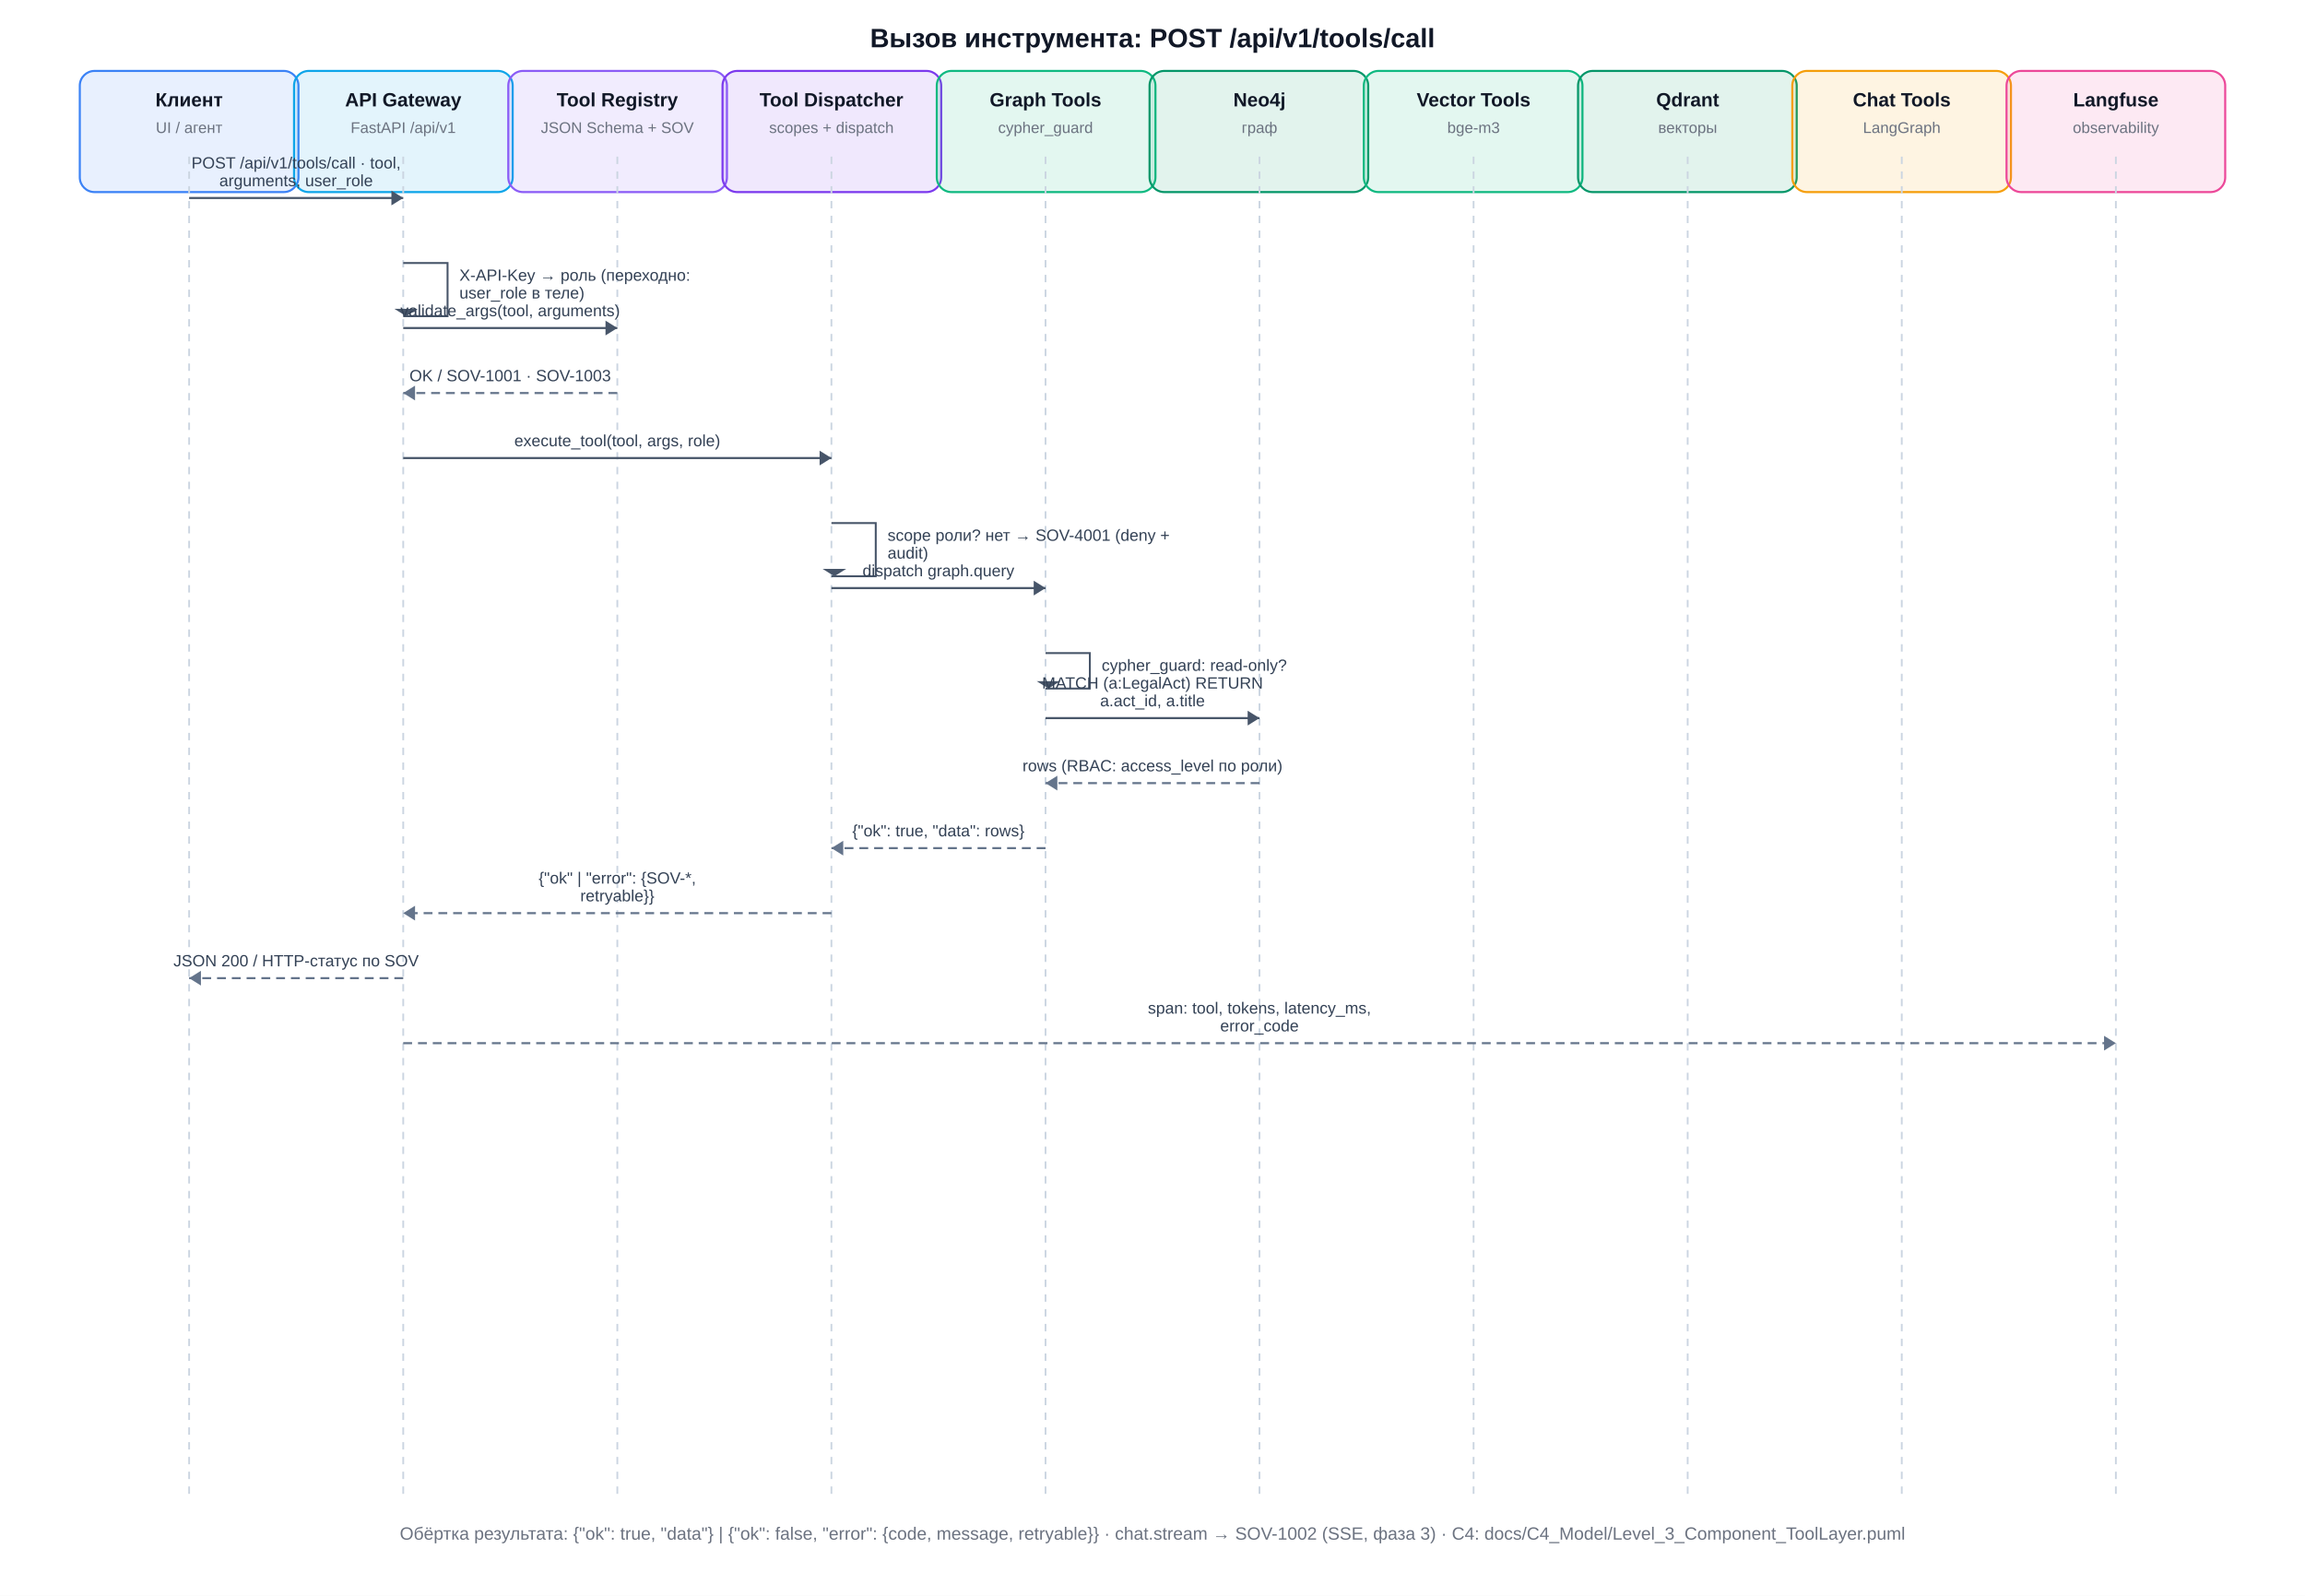
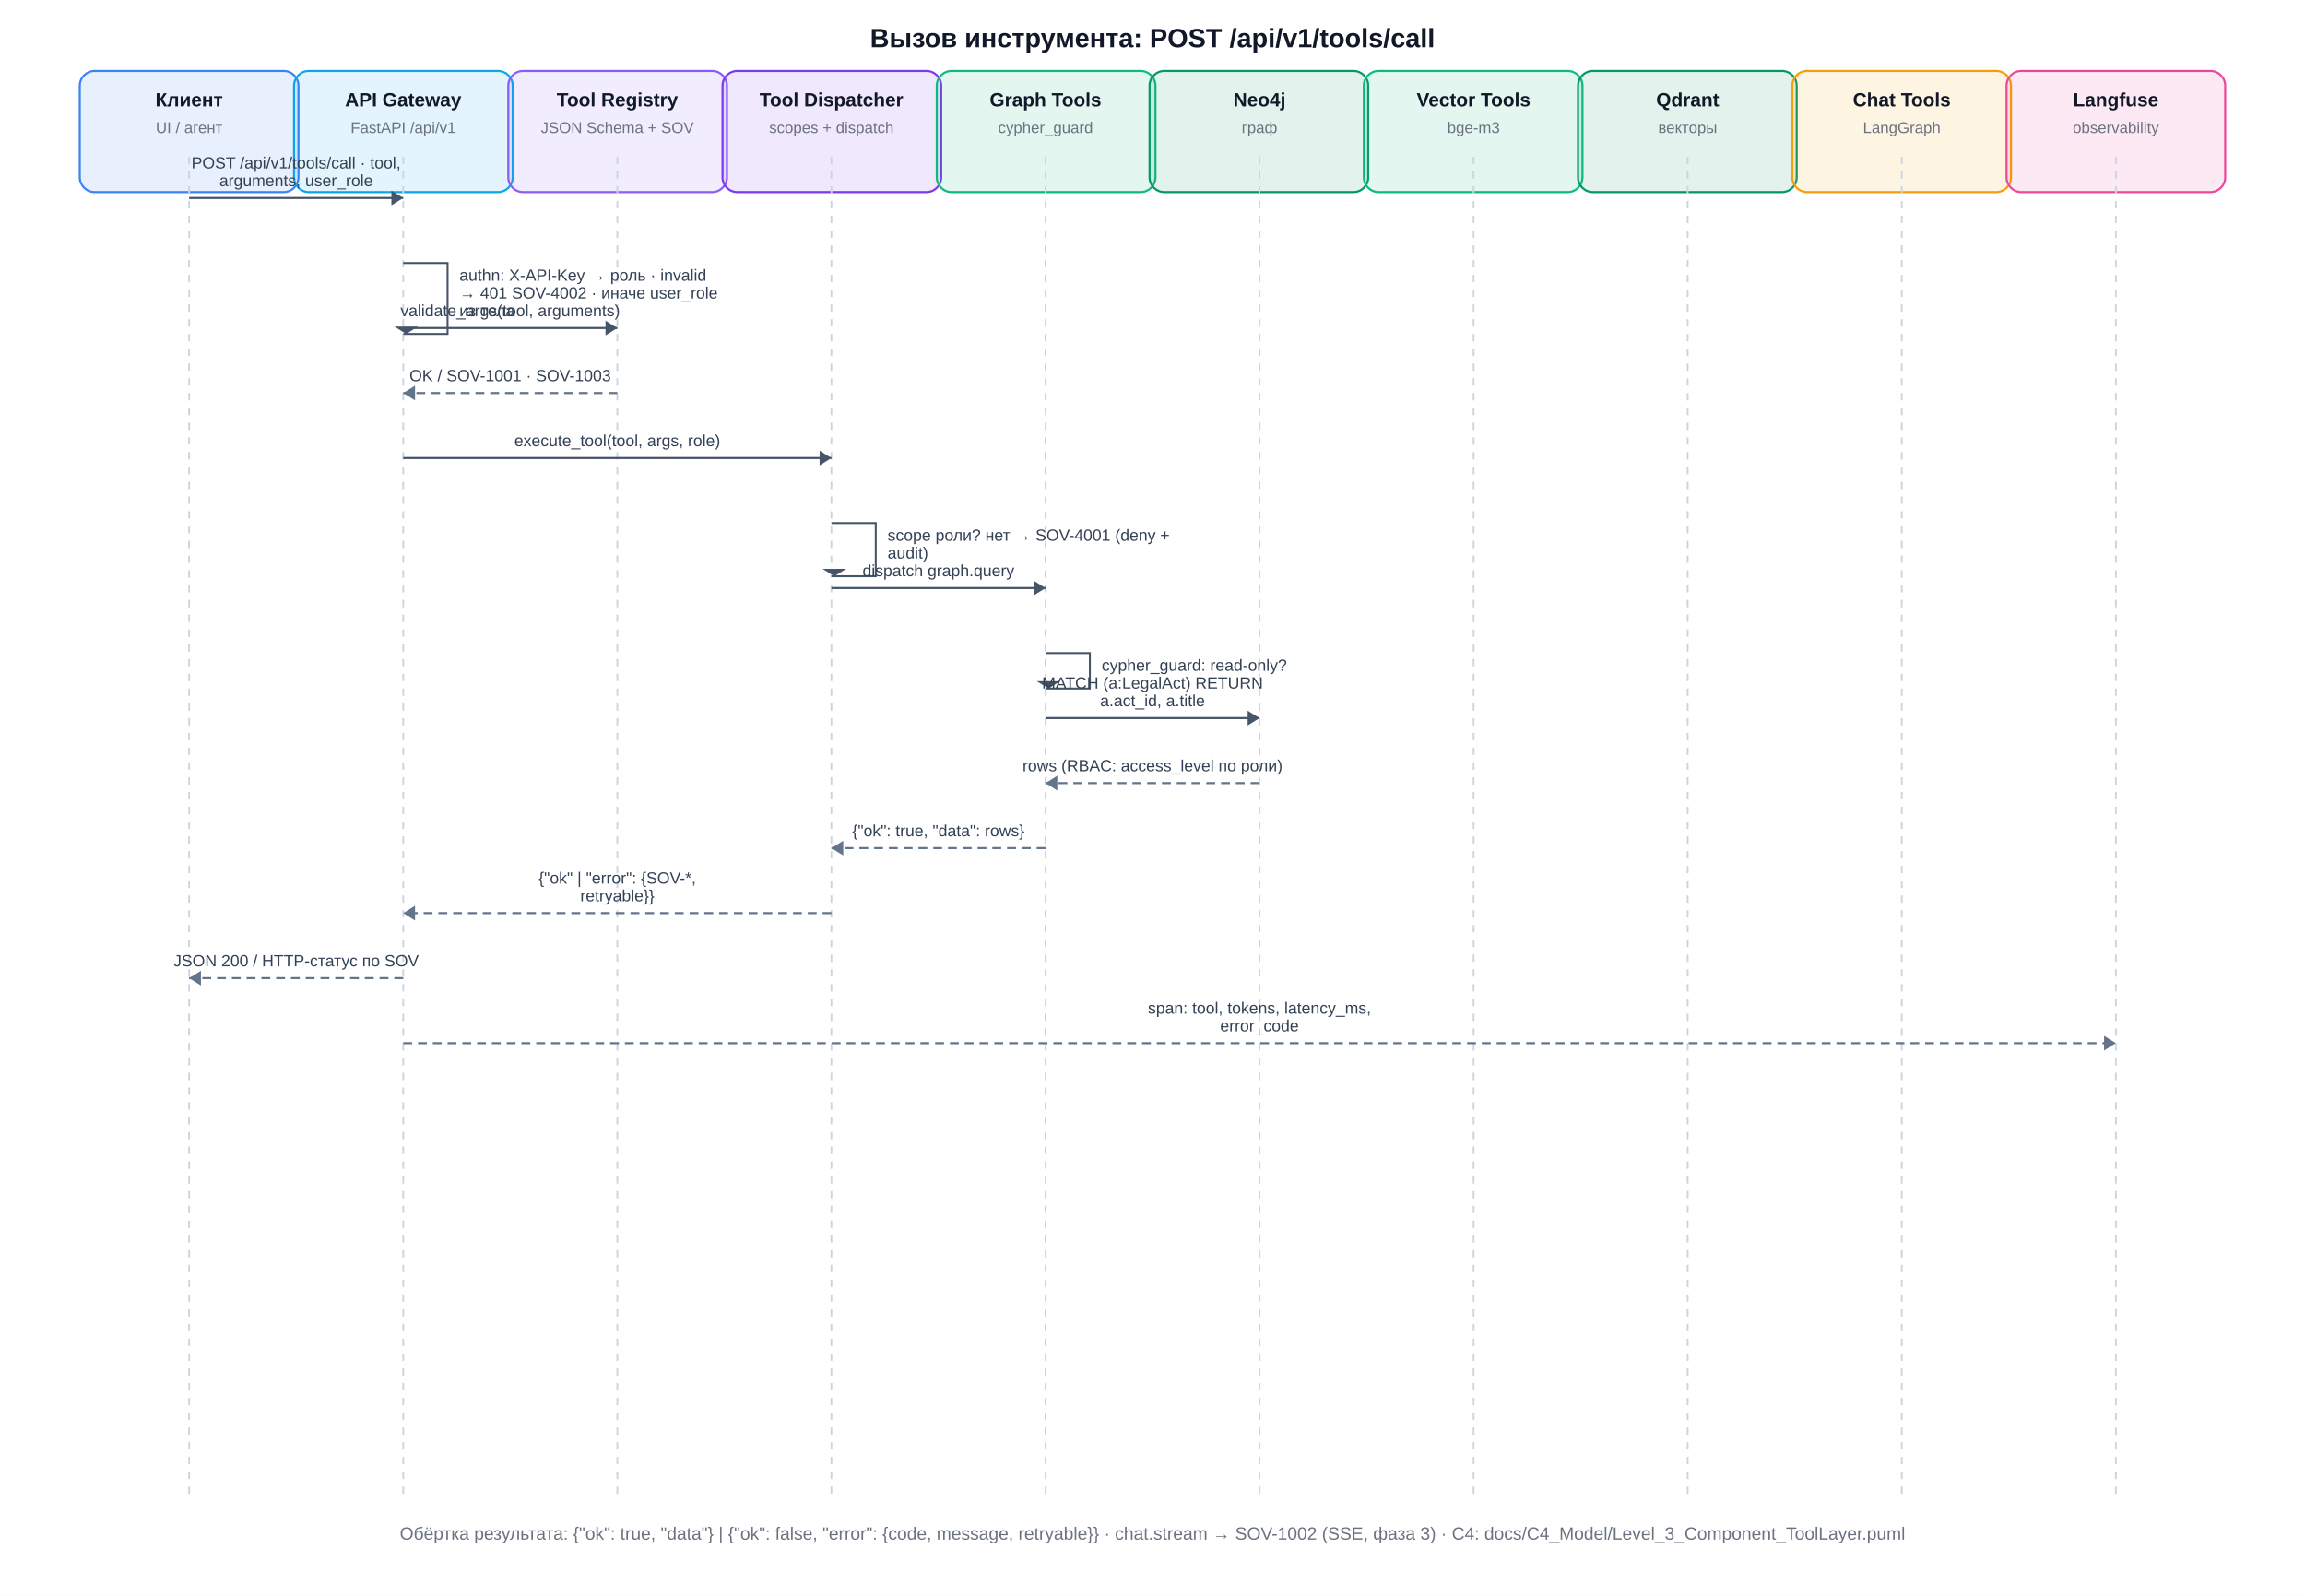
<svg xmlns="http://www.w3.org/2000/svg" width="1560" height="1080" viewBox="0 0 1560 1080">
  <rect width="100%" height="100%" fill="#ffffff" />
  <text x="780" y="32" font-family="Segoe UI, Arial, sans-serif" font-size="18" font-weight="700" fill="#111827" text-anchor="middle">Вызов инструмента: POST /api/v1/tools/call</text>
  <rect x="54" y="48" width="148" height="82" rx="10" fill="#3b82f6" opacity="0.12" />
  <rect x="54" y="48" width="148" height="82" rx="10" fill="none" stroke="#3b82f6" stroke-width="1.4" />
  <text x="128.0" y="72" font-family="Segoe UI, Arial, sans-serif" font-size="13" font-weight="600" fill="#111827" text-anchor="middle">Клиент</text>
  <text x="128.0" y="90" font-family="Segoe UI, Arial, sans-serif" font-size="10.5" fill="#6b7280" text-anchor="middle">UI / агент</text>
  <line x1="128.0" y1="106" x2="128.0" y2="1014" stroke="#cbd5e1" stroke-width="1.2" stroke-dasharray="5,5" />
  <rect x="199" y="48" width="148" height="82" rx="10" fill="#0ea5e9" opacity="0.12" />
  <rect x="199" y="48" width="148" height="82" rx="10" fill="none" stroke="#0ea5e9" stroke-width="1.4" />
  <text x="272.9" y="72" font-family="Segoe UI, Arial, sans-serif" font-size="13" font-weight="600" fill="#111827" text-anchor="middle">API Gateway</text>
  <text x="272.9" y="90" font-family="Segoe UI, Arial, sans-serif" font-size="10.5" fill="#6b7280" text-anchor="middle">FastAPI /api/v1</text>
  <line x1="272.9" y1="106" x2="272.9" y2="1014" stroke="#cbd5e1" stroke-width="1.2" stroke-dasharray="5,5" />
  <rect x="344" y="48" width="148" height="82" rx="10" fill="#8b5cf6" opacity="0.12" />
  <rect x="344" y="48" width="148" height="82" rx="10" fill="none" stroke="#8b5cf6" stroke-width="1.4" />
  <text x="417.8" y="72" font-family="Segoe UI, Arial, sans-serif" font-size="13" font-weight="600" fill="#111827" text-anchor="middle">Tool Registry</text>
  <text x="417.8" y="90" font-family="Segoe UI, Arial, sans-serif" font-size="10.5" fill="#6b7280" text-anchor="middle">JSON Schema + SOV</text>
  <line x1="417.8" y1="106" x2="417.8" y2="1014" stroke="#cbd5e1" stroke-width="1.2" stroke-dasharray="5,5" />
  <rect x="489" y="48" width="148" height="82" rx="10" fill="#7c3aed" opacity="0.12" />
  <rect x="489" y="48" width="148" height="82" rx="10" fill="none" stroke="#7c3aed" stroke-width="1.4" />
  <text x="562.7" y="72" font-family="Segoe UI, Arial, sans-serif" font-size="13" font-weight="600" fill="#111827" text-anchor="middle">Tool Dispatcher</text>
  <text x="562.7" y="90" font-family="Segoe UI, Arial, sans-serif" font-size="10.5" fill="#6b7280" text-anchor="middle">scopes + dispatch</text>
  <line x1="562.7" y1="106" x2="562.7" y2="1014" stroke="#cbd5e1" stroke-width="1.2" stroke-dasharray="5,5" />
  <rect x="634" y="48" width="148" height="82" rx="10" fill="#10b981" opacity="0.12" />
  <rect x="634" y="48" width="148" height="82" rx="10" fill="none" stroke="#10b981" stroke-width="1.4" />
  <text x="707.6" y="72" font-family="Segoe UI, Arial, sans-serif" font-size="13" font-weight="600" fill="#111827" text-anchor="middle">Graph Tools</text>
  <text x="707.6" y="90" font-family="Segoe UI, Arial, sans-serif" font-size="10.5" fill="#6b7280" text-anchor="middle">cypher_guard</text>
  <line x1="707.6" y1="106" x2="707.6" y2="1014" stroke="#cbd5e1" stroke-width="1.2" stroke-dasharray="5,5" />
  <rect x="778" y="48" width="148" height="82" rx="10" fill="#059669" opacity="0.12" />
  <rect x="778" y="48" width="148" height="82" rx="10" fill="none" stroke="#059669" stroke-width="1.4" />
  <text x="852.4" y="72" font-family="Segoe UI, Arial, sans-serif" font-size="13" font-weight="600" fill="#111827" text-anchor="middle">Neo4j</text>
  <text x="852.4" y="90" font-family="Segoe UI, Arial, sans-serif" font-size="10.5" fill="#6b7280" text-anchor="middle">граф</text>
  <line x1="852.4" y1="106" x2="852.4" y2="1014" stroke="#cbd5e1" stroke-width="1.2" stroke-dasharray="5,5" />
  <rect x="923" y="48" width="148" height="82" rx="10" fill="#10b981" opacity="0.12" />
  <rect x="923" y="48" width="148" height="82" rx="10" fill="none" stroke="#10b981" stroke-width="1.4" />
  <text x="997.3" y="72" font-family="Segoe UI, Arial, sans-serif" font-size="13" font-weight="600" fill="#111827" text-anchor="middle">Vector Tools</text>
  <text x="997.3" y="90" font-family="Segoe UI, Arial, sans-serif" font-size="10.5" fill="#6b7280" text-anchor="middle">bge-m3</text>
  <line x1="997.3" y1="106" x2="997.3" y2="1014" stroke="#cbd5e1" stroke-width="1.2" stroke-dasharray="5,5" />
  <rect x="1068" y="48" width="148" height="82" rx="10" fill="#059669" opacity="0.12" />
  <rect x="1068" y="48" width="148" height="82" rx="10" fill="none" stroke="#059669" stroke-width="1.4" />
  <text x="1142.2" y="72" font-family="Segoe UI, Arial, sans-serif" font-size="13" font-weight="600" fill="#111827" text-anchor="middle">Qdrant</text>
  <text x="1142.2" y="90" font-family="Segoe UI, Arial, sans-serif" font-size="10.5" fill="#6b7280" text-anchor="middle">векторы</text>
  <line x1="1142.2" y1="106" x2="1142.2" y2="1014" stroke="#cbd5e1" stroke-width="1.2" stroke-dasharray="5,5" />
  <rect x="1213" y="48" width="148" height="82" rx="10" fill="#f59e0b" opacity="0.12" />
  <rect x="1213" y="48" width="148" height="82" rx="10" fill="none" stroke="#f59e0b" stroke-width="1.4" />
  <text x="1287.1" y="72" font-family="Segoe UI, Arial, sans-serif" font-size="13" font-weight="600" fill="#111827" text-anchor="middle">Chat Tools</text>
  <text x="1287.1" y="90" font-family="Segoe UI, Arial, sans-serif" font-size="10.5" fill="#6b7280" text-anchor="middle">LangGraph</text>
  <line x1="1287.1" y1="106" x2="1287.1" y2="1014" stroke="#cbd5e1" stroke-width="1.2" stroke-dasharray="5,5" />
  <rect x="1358" y="48" width="148" height="82" rx="10" fill="#ec4899" opacity="0.12" />
  <rect x="1358" y="48" width="148" height="82" rx="10" fill="none" stroke="#ec4899" stroke-width="1.4" />
  <text x="1432.0" y="72" font-family="Segoe UI, Arial, sans-serif" font-size="13" font-weight="600" fill="#111827" text-anchor="middle">Langfuse</text>
  <text x="1432.0" y="90" font-family="Segoe UI, Arial, sans-serif" font-size="10.5" fill="#6b7280" text-anchor="middle">observability</text>
  <line x1="1432.0" y1="106" x2="1432.0" y2="1014" stroke="#cbd5e1" stroke-width="1.2" stroke-dasharray="5,5" />
  <line x1="128.0" y1="134" x2="272.9" y2="134" stroke="#475569" stroke-width="1.4" />
  <polygon points="272.9,134 264.9,129 264.9,139" fill="#475569" />
  <text x="200.4" y="114" font-family="Segoe UI, Arial" font-size="11" fill="#334155" text-anchor="middle">POST /api/v1/tools/call · tool,</text>
  <text x="200.4" y="126" font-family="Segoe UI, Arial" font-size="11" fill="#334155" text-anchor="middle">arguments, user_role</text>
-   <path d="M 272.9 178 h 30 v 36 h -30" fill="none" stroke="#475569" stroke-width="1.3" />
-   <polygon points="274.9,214 266.9,209 282.9,209" fill="#475569" />
-   <text x="310.9" y="190" font-family="Segoe UI, Arial" font-size="11" fill="#334155" text-anchor="start">X-API-Key → роль (переходно:</text>
-   <text x="310.9" y="202" font-family="Segoe UI, Arial" font-size="11" fill="#334155" text-anchor="start">user_role в теле)</text>
+   <path d="M 272.9 178 h 30 v 48 h -30" fill="none" stroke="#475569" stroke-width="1.3" />
+   <polygon points="274.9,226 266.9,221 282.9,221" fill="#475569" />
+   <text x="310.9" y="190" font-family="Segoe UI, Arial" font-size="11" fill="#334155" text-anchor="start">authn: X-API-Key → роль · invalid</text>
+   <text x="310.9" y="202" font-family="Segoe UI, Arial" font-size="11" fill="#334155" text-anchor="start">→ 401 SOV-4002 · иначе user_role</text>
+   <text x="310.9" y="214" font-family="Segoe UI, Arial" font-size="11" fill="#334155" text-anchor="start">из тела</text>
  <line x1="272.9" y1="222" x2="417.8" y2="222" stroke="#475569" stroke-width="1.4" />
  <polygon points="417.8,222 409.8,217 409.8,227" fill="#475569" />
  <text x="345.3" y="214" font-family="Segoe UI, Arial" font-size="11" fill="#334155" text-anchor="middle">validate_args(tool, arguments)</text>
  <line x1="417.8" y1="266" x2="272.9" y2="266" stroke="#64748b" stroke-width="1.4" stroke-dasharray="6,4" />
  <polygon points="272.9,266 280.9,261 280.9,271" fill="#64748b" />
  <text x="345.3" y="258" font-family="Segoe UI, Arial" font-size="11" fill="#334155" text-anchor="middle">OK / SOV-1001 · SOV-1003</text>
  <line x1="272.9" y1="310" x2="562.7" y2="310" stroke="#475569" stroke-width="1.4" />
  <polygon points="562.7,310 554.7,305 554.7,315" fill="#475569" />
  <text x="417.8" y="302" font-family="Segoe UI, Arial" font-size="11" fill="#334155" text-anchor="middle">execute_tool(tool, args, role)</text>
  <path d="M 562.7 354 h 30 v 36 h -30" fill="none" stroke="#475569" stroke-width="1.3" />
  <polygon points="564.7,390 556.7,385 572.7,385" fill="#475569" />
  <text x="600.7" y="366" font-family="Segoe UI, Arial" font-size="11" fill="#334155" text-anchor="start">scope роли? нет → SOV-4001 (deny +</text>
  <text x="600.7" y="378" font-family="Segoe UI, Arial" font-size="11" fill="#334155" text-anchor="start">audit)</text>
  <line x1="562.7" y1="398" x2="707.6" y2="398" stroke="#475569" stroke-width="1.4" />
  <polygon points="707.6,398 699.6,393 699.6,403" fill="#475569" />
  <text x="635.1" y="390" font-family="Segoe UI, Arial" font-size="11" fill="#334155" text-anchor="middle">dispatch graph.query</text>
  <path d="M 707.6 442 h 30 v 24 h -30" fill="none" stroke="#475569" stroke-width="1.3" />
  <polygon points="709.6,466 701.6,461 717.6,461" fill="#475569" />
  <text x="745.6" y="454" font-family="Segoe UI, Arial" font-size="11" fill="#334155" text-anchor="start">cypher_guard: read-only?</text>
  <line x1="707.6" y1="486" x2="852.4" y2="486" stroke="#475569" stroke-width="1.4" />
  <polygon points="852.4,486 844.4,481 844.4,491" fill="#475569" />
  <text x="780.0" y="466" font-family="Segoe UI, Arial" font-size="11" fill="#334155" text-anchor="middle">MATCH (a:LegalAct) RETURN</text>
  <text x="780.0" y="478" font-family="Segoe UI, Arial" font-size="11" fill="#334155" text-anchor="middle">a.act_id, a.title</text>
  <line x1="852.4" y1="530" x2="707.6" y2="530" stroke="#64748b" stroke-width="1.4" stroke-dasharray="6,4" />
  <polygon points="707.6,530 715.6,525 715.6,535" fill="#64748b" />
  <text x="780.0" y="522" font-family="Segoe UI, Arial" font-size="11" fill="#334155" text-anchor="middle">rows (RBAC: access_level по роли)</text>
  <line x1="707.6" y1="574" x2="562.7" y2="574" stroke="#64748b" stroke-width="1.4" stroke-dasharray="6,4" />
  <polygon points="562.7,574 570.7,569 570.7,579" fill="#64748b" />
  <text x="635.1" y="566" font-family="Segoe UI, Arial" font-size="11" fill="#334155" text-anchor="middle">{"ok": true, "data": rows}</text>
  <line x1="562.7" y1="618" x2="272.9" y2="618" stroke="#64748b" stroke-width="1.4" stroke-dasharray="6,4" />
  <polygon points="272.9,618 280.9,613 280.9,623" fill="#64748b" />
  <text x="417.8" y="598" font-family="Segoe UI, Arial" font-size="11" fill="#334155" text-anchor="middle">{"ok" | "error": {SOV-*,</text>
  <text x="417.8" y="610" font-family="Segoe UI, Arial" font-size="11" fill="#334155" text-anchor="middle">retryable}}</text>
  <line x1="272.9" y1="662" x2="128.0" y2="662" stroke="#64748b" stroke-width="1.4" stroke-dasharray="6,4" />
  <polygon points="128.0,662 136.0,657 136.0,667" fill="#64748b" />
  <text x="200.4" y="654" font-family="Segoe UI, Arial" font-size="11" fill="#334155" text-anchor="middle">JSON 200 / HTTP-статус по SOV</text>
  <line x1="272.9" y1="706" x2="1432.0" y2="706" stroke="#64748b" stroke-width="1.4" stroke-dasharray="6,4" />
  <polygon points="1432.0,706 1424.0,701 1424.0,711" fill="#64748b" />
  <text x="852.4" y="686" font-family="Segoe UI, Arial" font-size="11" fill="#334155" text-anchor="middle">span: tool, tokens, latency_ms,</text>
  <text x="852.4" y="698" font-family="Segoe UI, Arial" font-size="11" fill="#334155" text-anchor="middle">error_code</text>
  <text x="780" y="1042" font-family="Segoe UI, Arial, sans-serif" font-size="12" fill="#6b7280" text-anchor="middle">Обёртка результата: {"ok": true, "data"} | {"ok": false, "error": {code, message, retryable}} · chat.stream → SOV-1002 (SSE, фаза 3) · C4: docs/C4_Model/Level_3_Component_ToolLayer.puml</text>
</svg>
